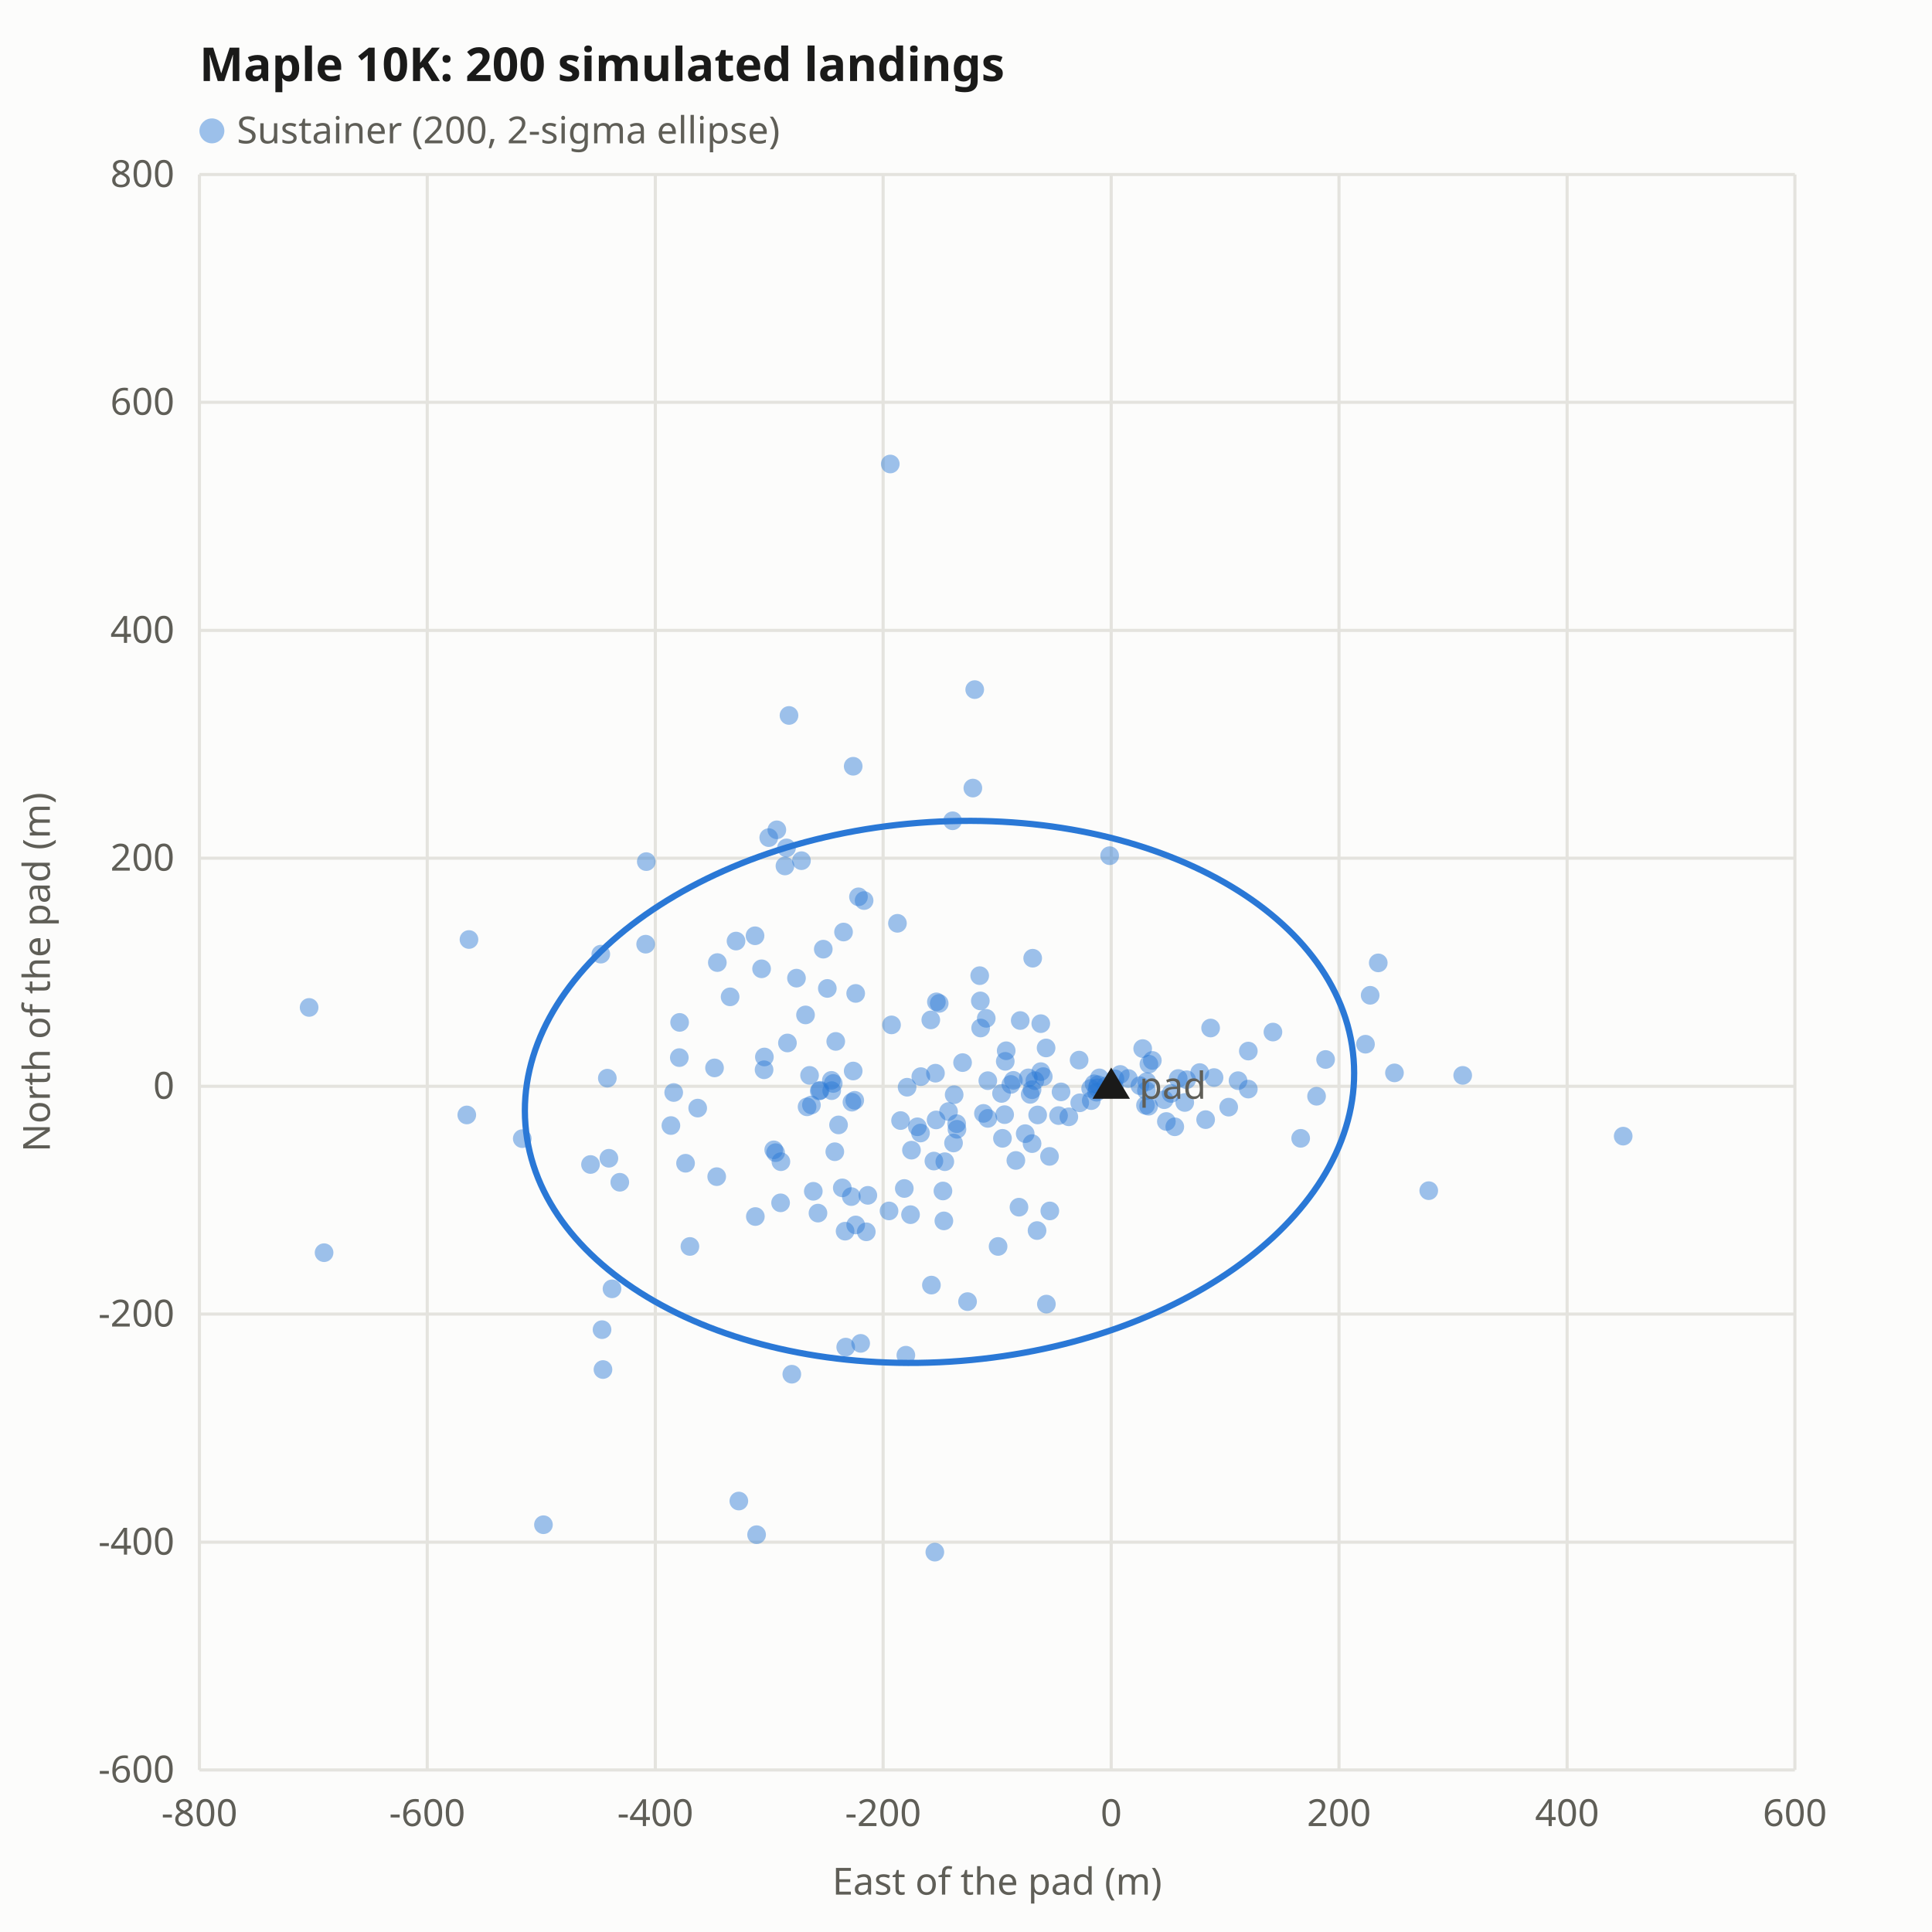
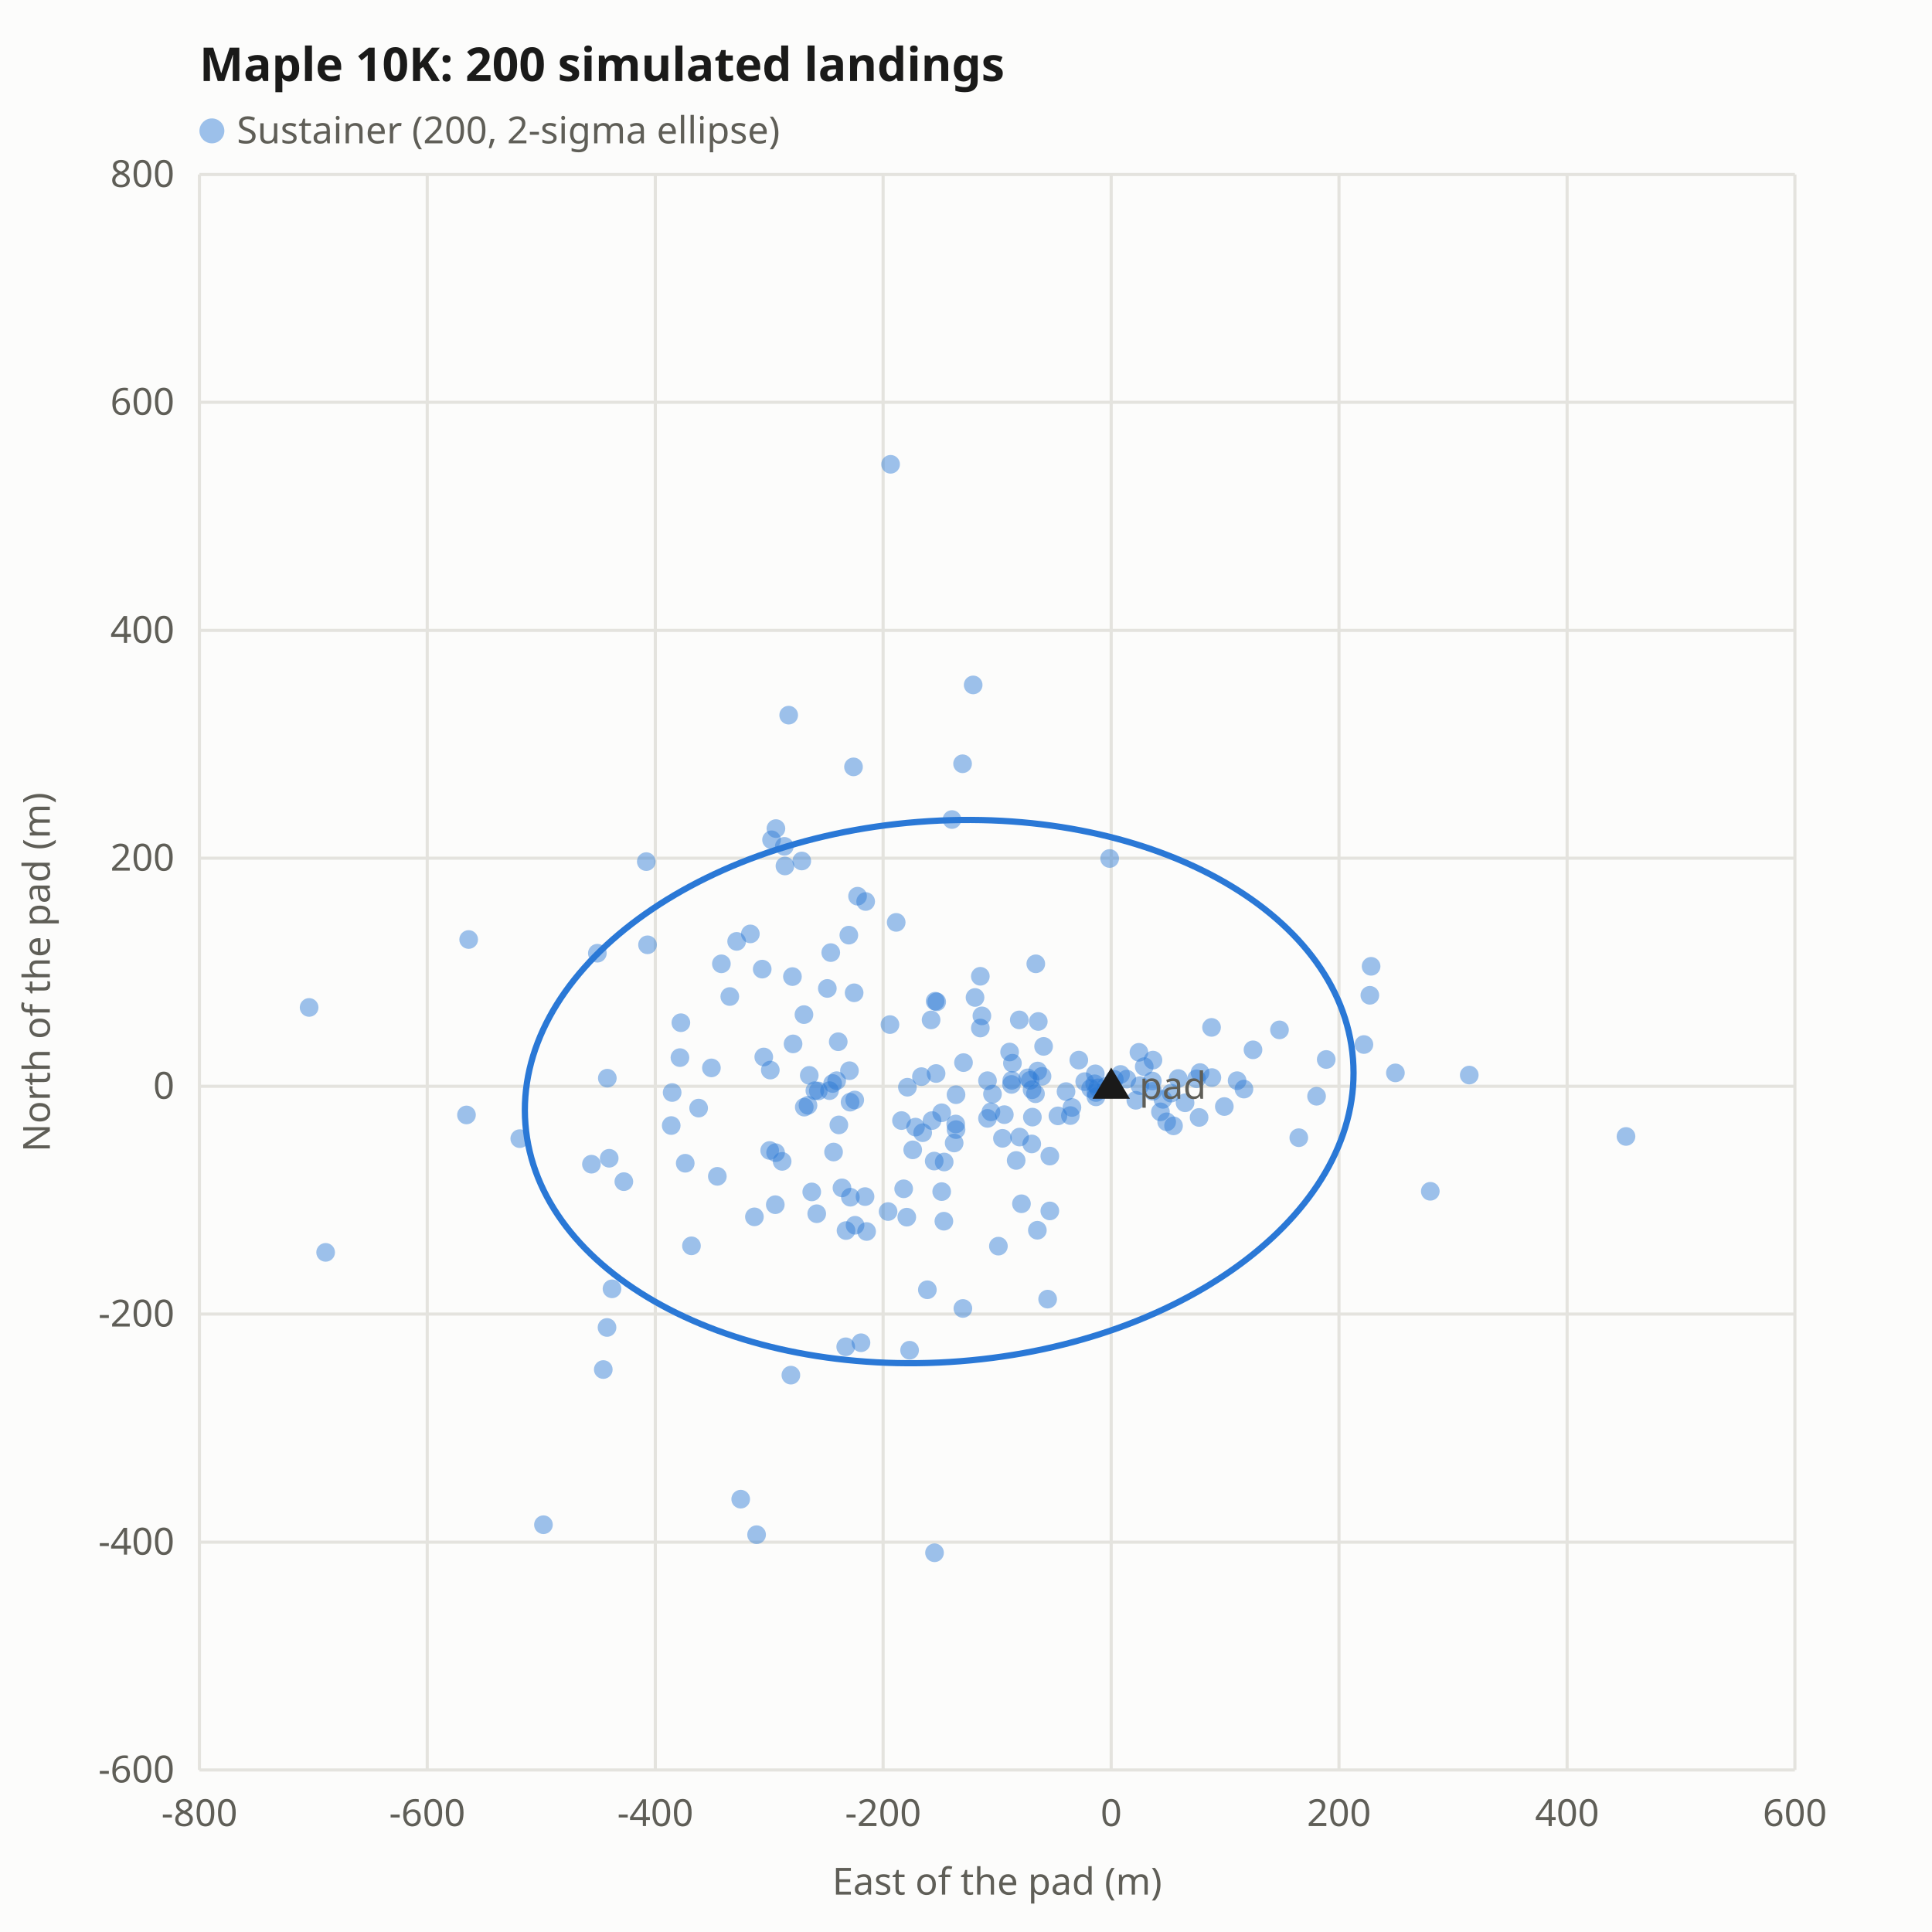
<svg xmlns="http://www.w3.org/2000/svg" viewBox="0 0 620 620" width="620" height="620" role="img" aria-label="Maple 10K: 200 simulated landings">
  <style>
.bg{fill:#fcfcfb}.grid{stroke:#e4e3de;stroke-width:1}.axis{stroke:#b8b7ae;stroke-width:1}.t1{fill:#1a1a19;font:600 15px system-ui,sans-serif}.t2{fill:#5f5e57;font:12px system-ui,sans-serif}.p0{fill:#2a78d6;fill-opacity:.45}.p1{fill:#d9480f;fill-opacity:.45}.e0{fill:none;stroke:#2a78d6;stroke-width:2}.e1{fill:none;stroke:#d9480f;stroke-width:2;stroke-dasharray:5 3}.pad{fill:#1a1a19}
@media (prefers-color-scheme: dark){.bg{fill:#1a1a19}.grid{stroke:#34332f}.axis{stroke:#5f5e57}.t1{fill:#ffffff}.t2{fill:#c3c2b7}.p0{fill:#3987e5}.p1{fill:#f08c4f}.e0{stroke:#3987e5}.e1{stroke:#f08c4f}.pad{fill:#ffffff}}
</style>
  <rect class="bg" width="620" height="620" />
  <text class="t1" x="64" y="26">Maple 10K: 200 simulated landings</text>
  <line class="grid" x1="64.0" x2="64.0" y1="56" y2="568.0" />
  <line class="grid" x1="64" x2="576.0" y1="568.0" y2="568.0" />
  <text class="t2" x="64.0" y="586.0" text-anchor="middle">-800</text>
  <text class="t2" x="56" y="572.0" text-anchor="end">-600</text>
  <line class="grid" x1="137.1" x2="137.1" y1="56" y2="568.0" />
  <line class="grid" x1="64" x2="576.0" y1="494.9" y2="494.9" />
  <text class="t2" x="137.1" y="586.0" text-anchor="middle">-600</text>
  <text class="t2" x="56" y="498.9" text-anchor="end">-400</text>
  <line class="grid" x1="210.3" x2="210.3" y1="56" y2="568.0" />
  <line class="grid" x1="64" x2="576.0" y1="421.7" y2="421.7" />
  <text class="t2" x="210.3" y="586.0" text-anchor="middle">-400</text>
  <text class="t2" x="56" y="425.7" text-anchor="end">-200</text>
  <line class="grid" x1="283.4" x2="283.4" y1="56" y2="568.0" />
  <line class="grid" x1="64" x2="576.0" y1="348.6" y2="348.6" />
  <text class="t2" x="283.4" y="586.0" text-anchor="middle">-200</text>
  <text class="t2" x="56" y="352.6" text-anchor="end">0</text>
  <line class="grid" x1="356.6" x2="356.6" y1="56" y2="568.0" />
  <line class="grid" x1="64" x2="576.0" y1="275.4" y2="275.4" />
  <text class="t2" x="356.6" y="586.0" text-anchor="middle">0</text>
  <text class="t2" x="56" y="279.4" text-anchor="end">200</text>
  <line class="grid" x1="429.7" x2="429.7" y1="56" y2="568.0" />
  <line class="grid" x1="64" x2="576.0" y1="202.3" y2="202.3" />
  <text class="t2" x="429.7" y="586.0" text-anchor="middle">200</text>
  <text class="t2" x="56" y="206.3" text-anchor="end">400</text>
  <line class="grid" x1="502.9" x2="502.9" y1="56" y2="568.0" />
  <line class="grid" x1="64" x2="576.0" y1="129.1" y2="129.1" />
  <text class="t2" x="502.9" y="586.0" text-anchor="middle">400</text>
  <text class="t2" x="56" y="133.1" text-anchor="end">600</text>
  <line class="grid" x1="576.0" x2="576.0" y1="56" y2="568.0" />
  <line class="grid" x1="64" x2="576.0" y1="56.0" y2="56.0" />
  <text class="t2" x="576.0" y="586.0" text-anchor="middle">600</text>
  <text class="t2" x="56" y="60.0" text-anchor="end">800</text>
  <text class="t2" x="320.0" y="608" text-anchor="middle">East of the pad (m)</text>
  <text class="t2" transform="translate(16 312.0) rotate(-90)" text-anchor="middle">North of the pad (m)</text>
-   <circle class="p0" cx="408.5" cy="331.2" r="3" />
-   <circle class="p0" cx="266.9" cy="350.0" r="3" />
+   <circle class="p0" cx="410.6" cy="330.5" r="3" />
+   <circle class="p0" cx="266.2" cy="350.0" r="3" />
  <circle class="p0" cx="248.9" cy="369.9" r="3" />
-   <circle class="p0" cx="331.4" cy="307.5" r="3" />
-   <circle class="p0" cx="271.4" cy="432.3" r="3" />
-   <circle class="p0" cx="368.6" cy="355.0" r="3" />
+   <circle class="p0" cx="332.4" cy="309.3" r="3" />
+   <circle class="p0" cx="271.4" cy="432.2" r="3" />
+   <circle class="p0" cx="372.4" cy="356.8" r="3" />
  <circle class="p0" cx="99.2" cy="323.3" r="3" />
-   <circle class="p0" cx="375.8" cy="350.9" r="3" />
-   <circle class="p0" cx="377.0" cy="361.6" r="3" />
-   <circle class="p0" cx="447.5" cy="344.3" r="3" />
-   <circle class="p0" cx="315.6" cy="357.3" r="3" />
-   <circle class="p0" cx="334.0" cy="343.9" r="3" />
-   <circle class="p0" cx="218.0" cy="339.4" r="3" />
-   <circle class="p0" cx="300.2" cy="344.4" r="3" />
-   <circle class="p0" cx="334.8" cy="345.5" r="3" />
-   <circle class="p0" cx="354.9" cy="348.5" r="3" />
-   <circle class="p0" cx="356.1" cy="274.6" r="3" />
-   <circle class="p0" cx="335.7" cy="336.3" r="3" />
-   <circle class="p0" cx="252.7" cy="334.7" r="3" />
-   <circle class="p0" cx="285.3" cy="388.6" r="3" />
-   <circle class="p0" cx="308.9" cy="341.0" r="3" />
-   <circle class="p0" cx="259.0" cy="355.2" r="3" />
+   <circle class="p0" cx="375.8" cy="350.8" r="3" />
+   <circle class="p0" cx="376.6" cy="361.3" r="3" />
+   <circle class="p0" cx="447.8" cy="344.3" r="3" />
+   <circle class="p0" cx="318.0" cy="356.8" r="3" />
+   <circle class="p0" cx="333.0" cy="343.7" r="3" />
+   <circle class="p0" cx="218.2" cy="339.4" r="3" />
+   <circle class="p0" cx="300.4" cy="344.5" r="3" />
+   <circle class="p0" cx="334.4" cy="345.4" r="3" />
+   <circle class="p0" cx="355.0" cy="348.6" r="3" />
+   <circle class="p0" cx="356.1" cy="275.5" r="3" />
+   <circle class="p0" cx="334.9" cy="335.8" r="3" />
+   <circle class="p0" cx="254.5" cy="335.0" r="3" />
+   <circle class="p0" cx="285.0" cy="388.8" r="3" />
+   <circle class="p0" cx="309.2" cy="341.0" r="3" />
+   <circle class="p0" cx="258.1" cy="355.3" r="3" />
  <circle class="p0" cx="336.9" cy="388.6" r="3" />
-   <circle class="p0" cx="312.8" cy="221.3" r="3" />
+   <circle class="p0" cx="312.3" cy="219.8" r="3" />
  <circle class="p0" cx="251.9" cy="277.9" r="3" />
-   <circle class="p0" cx="269.1" cy="361.0" r="3" />
-   <circle class="p0" cx="307.1" cy="362.4" r="3" />
-   <circle class="p0" cx="242.4" cy="390.4" r="3" />
+   <circle class="p0" cx="269.2" cy="361.0" r="3" />
+   <circle class="p0" cx="306.8" cy="362.5" r="3" />
+   <circle class="p0" cx="242.1" cy="390.5" r="3" />
  <circle class="p0" cx="265.5" cy="317.2" r="3" />
-   <circle class="p0" cx="301.4" cy="322.0" r="3" />
-   <circle class="p0" cx="389.6" cy="345.8" r="3" />
-   <circle class="p0" cx="189.5" cy="373.7" r="3" />
-   <circle class="p0" cx="357.8" cy="346.2" r="3" />
-   <circle class="p0" cx="262.9" cy="350.1" r="3" />
-   <circle class="p0" cx="394.3" cy="355.3" r="3" />
-   <circle class="p0" cx="266.8" cy="346.7" r="3" />
+   <circle class="p0" cx="300.1" cy="321.3" r="3" />
+   <circle class="p0" cx="388.9" cy="345.8" r="3" />
+   <circle class="p0" cx="189.8" cy="373.6" r="3" />
+   <circle class="p0" cx="357.6" cy="346.4" r="3" />
+   <circle class="p0" cx="262.6" cy="350.1" r="3" />
+   <circle class="p0" cx="392.9" cy="355.1" r="3" />
+   <circle class="p0" cx="268.5" cy="346.8" r="3" />
  <circle class="p0" cx="194.9" cy="346.0" r="3" />
-   <circle class="p0" cx="254.1" cy="441.0" r="3" />
-   <circle class="p0" cx="289.0" cy="359.6" r="3" />
-   <circle class="p0" cx="369.8" cy="340.3" r="3" />
-   <circle class="p0" cx="352.4" cy="348.1" r="3" />
-   <circle class="p0" cx="336.8" cy="371.1" r="3" />
-   <circle class="p0" cx="322.9" cy="337.2" r="3" />
-   <circle class="p0" cx="352.8" cy="345.9" r="3" />
-   <circle class="p0" cx="314.7" cy="329.9" r="3" />
-   <circle class="p0" cx="298.9" cy="412.4" r="3" />
-   <circle class="p0" cx="351.9" cy="350.5" r="3" />
-   <circle class="p0" cx="326.0" cy="372.4" r="3" />
-   <circle class="p0" cx="346.5" cy="353.9" r="3" />
-   <circle class="p0" cx="245.3" cy="339.2" r="3" />
-   <circle class="p0" cx="520.9" cy="364.6" r="3" />
-   <circle class="p0" cx="267.9" cy="369.6" r="3" />
-   <circle class="p0" cx="274.6" cy="318.8" r="3" />
-   <circle class="p0" cx="366.7" cy="336.5" r="3" />
-   <circle class="p0" cx="304.4" cy="356.7" r="3" />
-   <circle class="p0" cx="425.4" cy="340.0" r="3" />
-   <circle class="p0" cx="321.4" cy="350.9" r="3" />
-   <circle class="p0" cx="340.5" cy="350.4" r="3" />
-   <circle class="p0" cx="330.6" cy="351.2" r="3" />
-   <circle class="p0" cx="290.7" cy="434.9" r="3" />
-   <circle class="p0" cx="350.2" cy="353.2" r="3" />
-   <circle class="p0" cx="216.2" cy="350.6" r="3" />
-   <circle class="p0" cx="193.2" cy="426.7" r="3" />
-   <circle class="p0" cx="374.3" cy="359.9" r="3" />
-   <circle class="p0" cx="295.5" cy="345.5" r="3" />
-   <circle class="p0" cx="246.7" cy="268.8" r="3" />
-   <circle class="p0" cx="300.0" cy="498.1" r="3" />
-   <circle class="p0" cx="317.0" cy="346.8" r="3" />
-   <circle class="p0" cx="229.3" cy="342.7" r="3" />
-   <circle class="p0" cx="260.4" cy="354.6" r="3" />
-   <circle class="p0" cx="263.2" cy="349.9" r="3" />
-   <circle class="p0" cx="314.4" cy="313.1" r="3" />
-   <circle class="p0" cx="285.7" cy="148.9" r="3" />
+   <circle class="p0" cx="253.8" cy="441.3" r="3" />
+   <circle class="p0" cx="289.3" cy="359.6" r="3" />
+   <circle class="p0" cx="370.0" cy="340.2" r="3" />
+   <circle class="p0" cx="351.3" cy="347.8" r="3" />
+   <circle class="p0" cx="336.9" cy="371.0" r="3" />
+   <circle class="p0" cx="324.0" cy="337.6" r="3" />
+   <circle class="p0" cx="351.5" cy="344.6" r="3" />
+   <circle class="p0" cx="314.6" cy="329.9" r="3" />
+   <circle class="p0" cx="297.6" cy="413.9" r="3" />
+   <circle class="p0" cx="351.7" cy="350.6" r="3" />
+   <circle class="p0" cx="326.1" cy="372.4" r="3" />
+   <circle class="p0" cx="344.0" cy="355.4" r="3" />
+   <circle class="p0" cx="245.1" cy="339.2" r="3" />
+   <circle class="p0" cx="521.8" cy="364.7" r="3" />
+   <circle class="p0" cx="267.5" cy="369.7" r="3" />
+   <circle class="p0" cx="274.1" cy="318.6" r="3" />
+   <circle class="p0" cx="365.5" cy="337.7" r="3" />
+   <circle class="p0" cx="302.2" cy="357.1" r="3" />
+   <circle class="p0" cx="425.6" cy="340.0" r="3" />
+   <circle class="p0" cx="318.5" cy="351.1" r="3" />
+   <circle class="p0" cx="342.1" cy="350.3" r="3" />
+   <circle class="p0" cx="332.3" cy="351.0" r="3" />
+   <circle class="p0" cx="291.9" cy="433.3" r="3" />
+   <circle class="p0" cx="351.7" cy="352.0" r="3" />
+   <circle class="p0" cx="215.7" cy="350.6" r="3" />
+   <circle class="p0" cx="194.8" cy="426.0" r="3" />
+   <circle class="p0" cx="374.4" cy="360.0" r="3" />
+   <circle class="p0" cx="295.7" cy="345.5" r="3" />
+   <circle class="p0" cx="247.6" cy="269.5" r="3" />
+   <circle class="p0" cx="299.9" cy="498.3" r="3" />
+   <circle class="p0" cx="316.9" cy="346.8" r="3" />
+   <circle class="p0" cx="228.3" cy="342.7" r="3" />
+   <circle class="p0" cx="259.3" cy="354.7" r="3" />
+   <circle class="p0" cx="261.5" cy="350.0" r="3" />
+   <circle class="p0" cx="314.6" cy="313.3" r="3" />
+   <circle class="p0" cx="285.8" cy="149.0" r="3" />
  <circle class="p0" cx="422.5" cy="351.8" r="3" />
-   <circle class="p0" cx="264.2" cy="304.6" r="3" />
-   <circle class="p0" cx="258.5" cy="325.7" r="3" />
-   <circle class="p0" cx="388.5" cy="329.9" r="3" />
-   <circle class="p0" cx="249.3" cy="266.3" r="3" />
-   <circle class="p0" cx="291.1" cy="348.9" r="3" />
-   <circle class="p0" cx="346.3" cy="340.2" r="3" />
-   <circle class="p0" cx="380.2" cy="353.8" r="3" />
-   <circle class="p0" cx="320.3" cy="400.0" r="3" />
-   <circle class="p0" cx="221.4" cy="400.0" r="3" />
-   <circle class="p0" cx="362.1" cy="346.1" r="3" />
-   <circle class="p0" cx="274.6" cy="393.1" r="3" />
-   <circle class="p0" cx="329.0" cy="363.8" r="3" />
-   <circle class="p0" cx="367.9" cy="350.0" r="3" />
-   <circle class="p0" cx="230.0" cy="377.6" r="3" />
-   <circle class="p0" cx="149.8" cy="357.8" r="3" />
-   <circle class="p0" cx="278.5" cy="383.6" r="3" />
-   <circle class="p0" cx="167.6" cy="365.4" r="3" />
-   <circle class="p0" cx="275.5" cy="287.8" r="3" />
-   <circle class="p0" cx="316.5" cy="326.8" r="3" />
-   <circle class="p0" cx="255.6" cy="313.9" r="3" />
-   <circle class="p0" cx="327.0" cy="387.4" r="3" />
+   <circle class="p0" cx="266.6" cy="305.7" r="3" />
+   <circle class="p0" cx="258.0" cy="325.6" r="3" />
+   <circle class="p0" cx="388.8" cy="329.7" r="3" />
+   <circle class="p0" cx="249.0" cy="265.9" r="3" />
+   <circle class="p0" cx="291.2" cy="348.9" r="3" />
+   <circle class="p0" cx="346.2" cy="340.2" r="3" />
+   <circle class="p0" cx="380.3" cy="353.9" r="3" />
+   <circle class="p0" cx="320.4" cy="399.9" r="3" />
+   <circle class="p0" cx="221.9" cy="399.8" r="3" />
+   <circle class="p0" cx="361.6" cy="346.3" r="3" />
+   <circle class="p0" cx="274.4" cy="393.2" r="3" />
+   <circle class="p0" cx="327.2" cy="364.9" r="3" />
+   <circle class="p0" cx="369.9" cy="350.2" r="3" />
+   <circle class="p0" cx="230.2" cy="377.5" r="3" />
+   <circle class="p0" cx="149.7" cy="357.8" r="3" />
+   <circle class="p0" cx="277.6" cy="384.0" r="3" />
+   <circle class="p0" cx="166.8" cy="365.4" r="3" />
+   <circle class="p0" cx="275.2" cy="287.6" r="3" />
+   <circle class="p0" cx="315.1" cy="326.0" r="3" />
+   <circle class="p0" cx="254.3" cy="313.4" r="3" />
+   <circle class="p0" cx="327.8" cy="386.3" r="3" />
  <circle class="p0" cx="321.7" cy="365.3" r="3" />
-   <circle class="p0" cx="244.4" cy="310.9" r="3" />
-   <circle class="p0" cx="253.2" cy="229.6" r="3" />
-   <circle class="p0" cx="294.4" cy="361.6" r="3" />
-   <circle class="p0" cx="290.2" cy="381.4" r="3" />
-   <circle class="p0" cx="150.5" cy="301.5" r="3" />
-   <circle class="p0" cx="343.0" cy="358.4" r="3" />
-   <circle class="p0" cx="314.6" cy="321.2" r="3" />
-   <circle class="p0" cx="368.7" cy="341.5" r="3" />
-   <circle class="p0" cx="295.4" cy="363.6" r="3" />
-   <circle class="p0" cx="292.5" cy="369.1" r="3" />
-   <circle class="p0" cx="262.5" cy="389.3" r="3" />
-   <circle class="p0" cx="286.1" cy="328.9" r="3" />
-   <circle class="p0" cx="385.0" cy="344.2" r="3" />
-   <circle class="p0" cx="273.8" cy="245.9" r="3" />
-   <circle class="p0" cx="335.8" cy="418.5" r="3" />
-   <circle class="p0" cx="357.6" cy="348.9" r="3" />
-   <circle class="p0" cx="300.4" cy="359.4" r="3" />
-   <circle class="p0" cx="274.3" cy="353.1" r="3" />
-   <circle class="p0" cx="333.0" cy="357.8" r="3" />
-   <circle class="p0" cx="307.0" cy="360.6" r="3" />
+   <circle class="p0" cx="244.6" cy="311.0" r="3" />
+   <circle class="p0" cx="253.1" cy="229.5" r="3" />
+   <circle class="p0" cx="293.8" cy="361.7" r="3" />
+   <circle class="p0" cx="290.0" cy="381.5" r="3" />
+   <circle class="p0" cx="150.4" cy="301.5" r="3" />
+   <circle class="p0" cx="343.5" cy="358.0" r="3" />
+   <circle class="p0" cx="312.9" cy="320.1" r="3" />
+   <circle class="p0" cx="367.2" cy="342.3" r="3" />
+   <circle class="p0" cx="296.1" cy="363.5" r="3" />
+   <circle class="p0" cx="292.9" cy="369.0" r="3" />
+   <circle class="p0" cx="262.1" cy="389.5" r="3" />
+   <circle class="p0" cx="285.6" cy="328.8" r="3" />
+   <circle class="p0" cx="385.1" cy="344.2" r="3" />
+   <circle class="p0" cx="273.9" cy="246.1" r="3" />
+   <circle class="p0" cx="336.2" cy="416.9" r="3" />
+   <circle class="p0" cx="356.2" cy="348.8" r="3" />
+   <circle class="p0" cx="299.1" cy="359.6" r="3" />
+   <circle class="p0" cx="274.3" cy="353.0" r="3" />
+   <circle class="p0" cx="331.3" cy="358.5" r="3" />
+   <circle class="p0" cx="306.7" cy="360.7" r="3" />
  <circle class="p0" cx="207.4" cy="276.5" r="3" />
-   <circle class="p0" cx="400.6" cy="349.5" r="3" />
-   <circle class="p0" cx="259.8" cy="345.1" r="3" />
-   <circle class="p0" cx="245.2" cy="343.3" r="3" />
-   <circle class="p0" cx="298.7" cy="327.3" r="3" />
-   <circle class="p0" cx="220.0" cy="373.3" r="3" />
-   <circle class="p0" cx="271.2" cy="395.1" r="3" />
-   <circle class="p0" cx="250.5" cy="386.0" r="3" />
-   <circle class="p0" cx="310.5" cy="417.7" r="3" />
-   <circle class="p0" cx="223.9" cy="355.6" r="3" />
-   <circle class="p0" cx="267.4" cy="347.7" r="3" />
-   <circle class="p0" cx="334.0" cy="328.5" r="3" />
-   <circle class="p0" cx="332.1" cy="346.8" r="3" />
+   <circle class="p0" cx="399.2" cy="349.5" r="3" />
+   <circle class="p0" cx="259.7" cy="345.1" r="3" />
+   <circle class="p0" cx="247.2" cy="343.4" r="3" />
+   <circle class="p0" cx="298.8" cy="327.3" r="3" />
+   <circle class="p0" cx="219.9" cy="373.3" r="3" />
+   <circle class="p0" cx="271.5" cy="394.9" r="3" />
+   <circle class="p0" cx="248.8" cy="386.6" r="3" />
+   <circle class="p0" cx="309.0" cy="419.9" r="3" />
+   <circle class="p0" cx="224.2" cy="355.6" r="3" />
+   <circle class="p0" cx="267.2" cy="347.7" r="3" />
+   <circle class="p0" cx="333.2" cy="327.8" r="3" />
+   <circle class="p0" cx="330.6" cy="346.7" r="3" />
  <circle class="p0" cx="350.0" cy="349.3" r="3" />
-   <circle class="p0" cx="438.2" cy="335.1" r="3" />
-   <circle class="p0" cx="207.2" cy="303.0" r="3" />
-   <circle class="p0" cx="317.0" cy="358.9" r="3" />
-   <circle class="p0" cx="352.1" cy="349.1" r="3" />
-   <circle class="p0" cx="359.5" cy="344.8" r="3" />
-   <circle class="p0" cx="236.2" cy="302.0" r="3" />
-   <circle class="p0" cx="327.4" cy="327.5" r="3" />
-   <circle class="p0" cx="306.0" cy="366.8" r="3" />
+   <circle class="p0" cx="437.7" cy="335.2" r="3" />
+   <circle class="p0" cx="207.8" cy="303.2" r="3" />
+   <circle class="p0" cx="316.9" cy="358.9" r="3" />
+   <circle class="p0" cx="352.3" cy="349.1" r="3" />
+   <circle class="p0" cx="359.6" cy="344.8" r="3" />
+   <circle class="p0" cx="236.4" cy="302.1" r="3" />
+   <circle class="p0" cx="327.1" cy="327.3" r="3" />
+   <circle class="p0" cx="306.2" cy="366.8" r="3" />
  <circle class="p0" cx="331.2" cy="349.7" r="3" />
-   <circle class="p0" cx="331.2" cy="367.0" r="3" />
-   <circle class="p0" cx="273.8" cy="343.7" r="3" />
-   <circle class="p0" cx="439.7" cy="319.4" r="3" />
-   <circle class="p0" cx="198.9" cy="379.4" r="3" />
-   <circle class="p0" cx="278.0" cy="395.3" r="3" />
-   <circle class="p0" cx="195.4" cy="371.7" r="3" />
-   <circle class="p0" cx="261.0" cy="382.3" r="3" />
-   <circle class="p0" cx="250.6" cy="372.8" r="3" />
-   <circle class="p0" cx="332.8" cy="394.9" r="3" />
-   <circle class="p0" cx="368.0" cy="347.1" r="3" />
-   <circle class="p0" cx="270.7" cy="299.1" r="3" />
-   <circle class="p0" cx="277.3" cy="289.0" r="3" />
-   <circle class="p0" cx="237.1" cy="481.7" r="3" />
-   <circle class="p0" cx="218.1" cy="328.1" r="3" />
+   <circle class="p0" cx="331.1" cy="367.1" r="3" />
+   <circle class="p0" cx="272.6" cy="343.6" r="3" />
+   <circle class="p0" cx="439.6" cy="319.4" r="3" />
+   <circle class="p0" cx="200.2" cy="379.2" r="3" />
+   <circle class="p0" cx="278.1" cy="395.2" r="3" />
+   <circle class="p0" cx="195.5" cy="371.7" r="3" />
+   <circle class="p0" cx="260.5" cy="382.5" r="3" />
+   <circle class="p0" cx="251.0" cy="372.7" r="3" />
+   <circle class="p0" cx="332.9" cy="394.8" r="3" />
+   <circle class="p0" cx="369.8" cy="346.9" r="3" />
+   <circle class="p0" cx="272.4" cy="300.1" r="3" />
+   <circle class="p0" cx="277.8" cy="289.3" r="3" />
+   <circle class="p0" cx="237.7" cy="481.1" r="3" />
+   <circle class="p0" cx="218.5" cy="328.2" r="3" />
  <circle class="p0" cx="242.8" cy="492.5" r="3" />
-   <circle class="p0" cx="299.7" cy="372.6" r="3" />
-   <circle class="p0" cx="386.9" cy="359.3" r="3" />
-   <circle class="p0" cx="325.2" cy="346.7" r="3" />
-   <circle class="p0" cx="322.6" cy="340.6" r="3" />
-   <circle class="p0" cx="322.4" cy="357.7" r="3" />
-   <circle class="p0" cx="302.9" cy="391.8" r="3" />
-   <circle class="p0" cx="242.3" cy="300.3" r="3" />
-   <circle class="p0" cx="104.0" cy="402.0" r="3" />
-   <circle class="p0" cx="397.3" cy="346.8" r="3" />
-   <circle class="p0" cx="193.5" cy="439.5" r="3" />
-   <circle class="p0" cx="330.0" cy="345.9" r="3" />
-   <circle class="p0" cx="215.3" cy="361.2" r="3" />
+   <circle class="p0" cx="299.8" cy="372.6" r="3" />
+   <circle class="p0" cx="384.8" cy="358.6" r="3" />
+   <circle class="p0" cx="324.7" cy="346.7" r="3" />
+   <circle class="p0" cx="324.9" cy="341.2" r="3" />
+   <circle class="p0" cx="322.3" cy="357.7" r="3" />
+   <circle class="p0" cx="302.9" cy="391.9" r="3" />
+   <circle class="p0" cx="240.8" cy="299.7" r="3" />
+   <circle class="p0" cx="104.5" cy="401.9" r="3" />
+   <circle class="p0" cx="397.0" cy="346.8" r="3" />
+   <circle class="p0" cx="193.6" cy="439.5" r="3" />
+   <circle class="p0" cx="329.8" cy="345.9" r="3" />
+   <circle class="p0" cx="215.4" cy="361.2" r="3" />
  <circle class="p0" cx="378.1" cy="346.1" r="3" />
-   <circle class="p0" cx="288.0" cy="296.3" r="3" />
-   <circle class="p0" cx="367.6" cy="354.7" r="3" />
-   <circle class="p0" cx="324.4" cy="348.0" r="3" />
-   <circle class="p0" cx="302.6" cy="382.2" r="3" />
-   <circle class="p0" cx="257.2" cy="276.2" r="3" />
-   <circle class="p0" cx="268.2" cy="334.2" r="3" />
-   <circle class="p0" cx="292.2" cy="389.8" r="3" />
-   <circle class="p0" cx="373.6" cy="352.9" r="3" />
+   <circle class="p0" cx="287.6" cy="296.0" r="3" />
+   <circle class="p0" cx="364.5" cy="353.1" r="3" />
+   <circle class="p0" cx="324.6" cy="348.0" r="3" />
+   <circle class="p0" cx="302.2" cy="382.4" r="3" />
+   <circle class="p0" cx="257.3" cy="276.3" r="3" />
+   <circle class="p0" cx="269.0" cy="334.3" r="3" />
+   <circle class="p0" cx="291.0" cy="390.6" r="3" />
+   <circle class="p0" cx="373.2" cy="352.8" r="3" />
  <circle class="p0" cx="196.4" cy="413.6" r="3" />
-   <circle class="p0" cx="234.3" cy="319.9" r="3" />
-   <circle class="p0" cx="276.2" cy="431.1" r="3" />
-   <circle class="p0" cx="469.4" cy="345.1" r="3" />
-   <circle class="p0" cx="303.2" cy="372.8" r="3" />
-   <circle class="p0" cx="306.2" cy="351.3" r="3" />
-   <circle class="p0" cx="312.2" cy="252.9" r="3" />
-   <circle class="p0" cx="442.3" cy="309.0" r="3" />
-   <circle class="p0" cx="248.3" cy="369.0" r="3" />
+   <circle class="p0" cx="234.2" cy="319.8" r="3" />
+   <circle class="p0" cx="276.3" cy="430.9" r="3" />
+   <circle class="p0" cx="471.5" cy="345.0" r="3" />
+   <circle class="p0" cx="303.0" cy="372.9" r="3" />
+   <circle class="p0" cx="306.8" cy="351.3" r="3" />
+   <circle class="p0" cx="308.9" cy="245.1" r="3" />
+   <circle class="p0" cx="440.0" cy="310.1" r="3" />
+   <circle class="p0" cx="247.0" cy="369.2" r="3" />
  <circle class="p0" cx="365.8" cy="348.4" r="3" />
-   <circle class="p0" cx="351.1" cy="347.8" r="3" />
-   <circle class="p0" cx="380.8" cy="346.5" r="3" />
-   <circle class="p0" cx="273.2" cy="384.0" r="3" />
-   <circle class="p0" cx="230.2" cy="308.9" r="3" />
+   <circle class="p0" cx="348.1" cy="347.1" r="3" />
+   <circle class="p0" cx="384.0" cy="346.2" r="3" />
+   <circle class="p0" cx="272.9" cy="384.2" r="3" />
+   <circle class="p0" cx="231.5" cy="309.3" r="3" />
  <circle class="p0" cx="174.4" cy="489.3" r="3" />
-   <circle class="p0" cx="273.4" cy="353.7" r="3" />
-   <circle class="p0" cx="400.6" cy="337.3" r="3" />
-   <circle class="p0" cx="192.8" cy="306.2" r="3" />
-   <circle class="p0" cx="270.3" cy="381.2" r="3" />
-   <circle class="p0" cx="300.5" cy="321.5" r="3" />
-   <circle class="p0" cx="339.7" cy="358.0" r="3" />
-   <circle class="p0" cx="417.4" cy="365.3" r="3" />
-   <circle class="p0" cx="458.5" cy="382.1" r="3" />
-   <circle class="p0" cx="305.7" cy="263.4" r="3" />
-   <circle class="p0" cx="252.4" cy="272.1" r="3" />
-   <ellipse class="e0" cx="301.5" cy="350.4" rx="133.3" ry="86.6" transform="rotate(-4.53 301.5 350.4)" />
+   <circle class="p0" cx="272.8" cy="353.7" r="3" />
+   <circle class="p0" cx="402.1" cy="336.9" r="3" />
+   <circle class="p0" cx="191.7" cy="305.9" r="3" />
+   <circle class="p0" cx="270.2" cy="381.2" r="3" />
+   <circle class="p0" cx="300.6" cy="321.5" r="3" />
+   <circle class="p0" cx="339.5" cy="358.1" r="3" />
+   <circle class="p0" cx="416.8" cy="365.1" r="3" />
+   <circle class="p0" cx="459.0" cy="382.3" r="3" />
+   <circle class="p0" cx="305.5" cy="263.0" r="3" />
+   <circle class="p0" cx="251.7" cy="271.6" r="3" />
+   <ellipse class="e0" cx="301.4" cy="350.3" rx="133.2" ry="86.8" transform="rotate(-4.51 301.4 350.3)" />
  <circle class="p0" cx="68" cy="42" r="4" />
  <text class="t2" x="76" y="46">Sustainer (200, 2-sigma ellipse)</text>
  <path class="pad" d="M356.6 342.6 l6 10 h-12 z" />
  <text class="t2" x="365.6" y="352.6">pad</text>
</svg>
